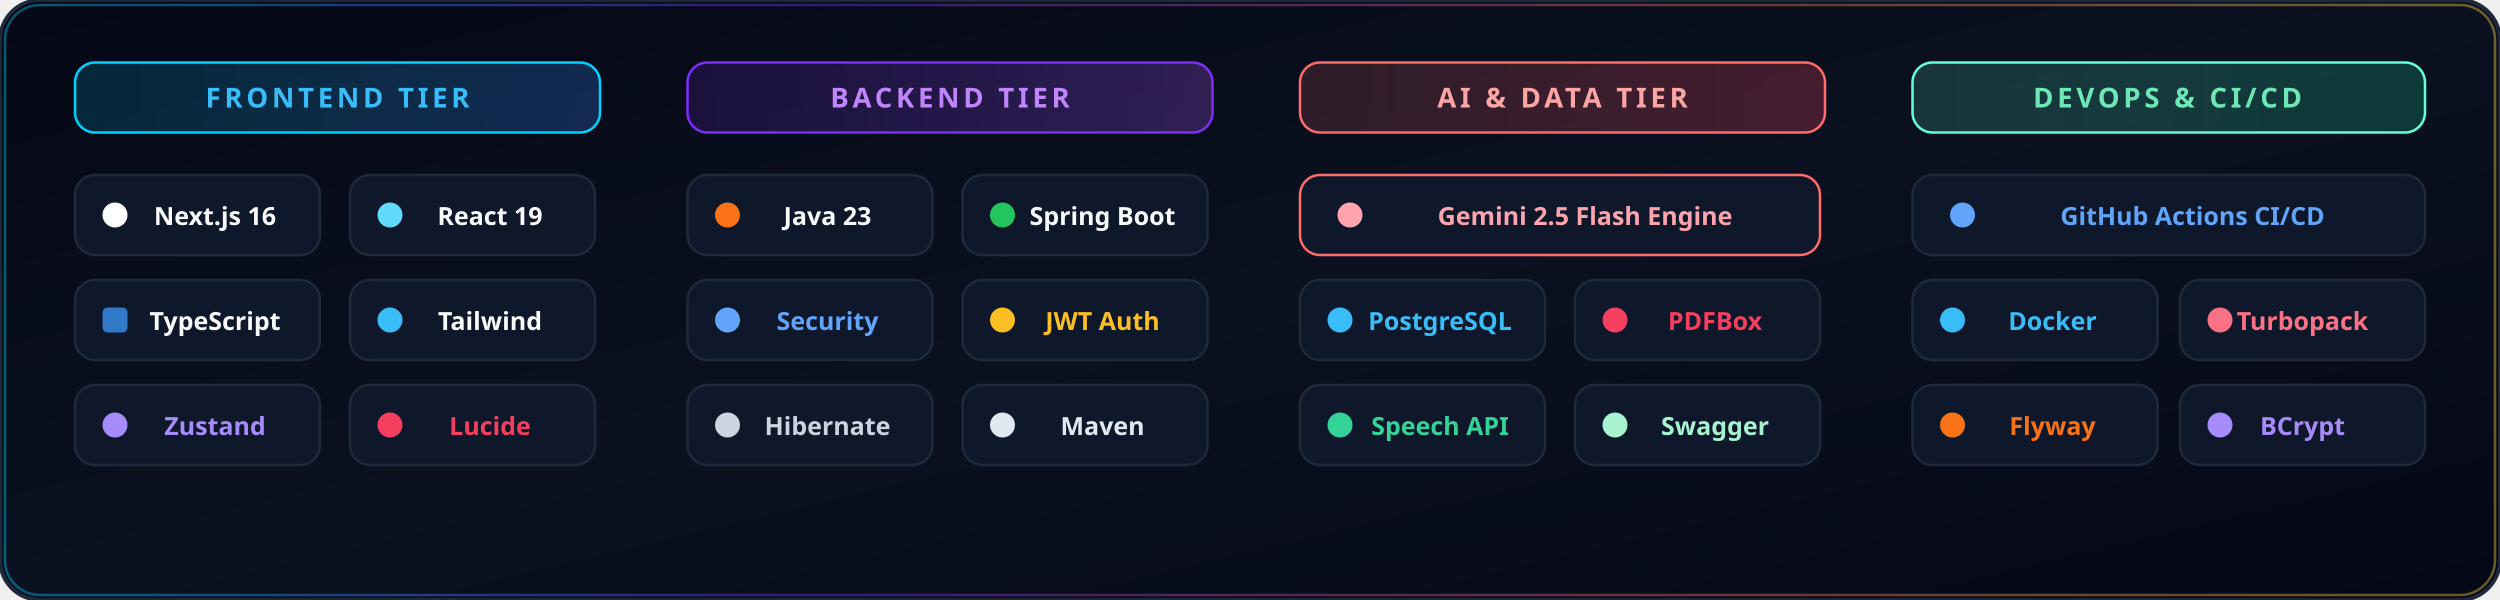
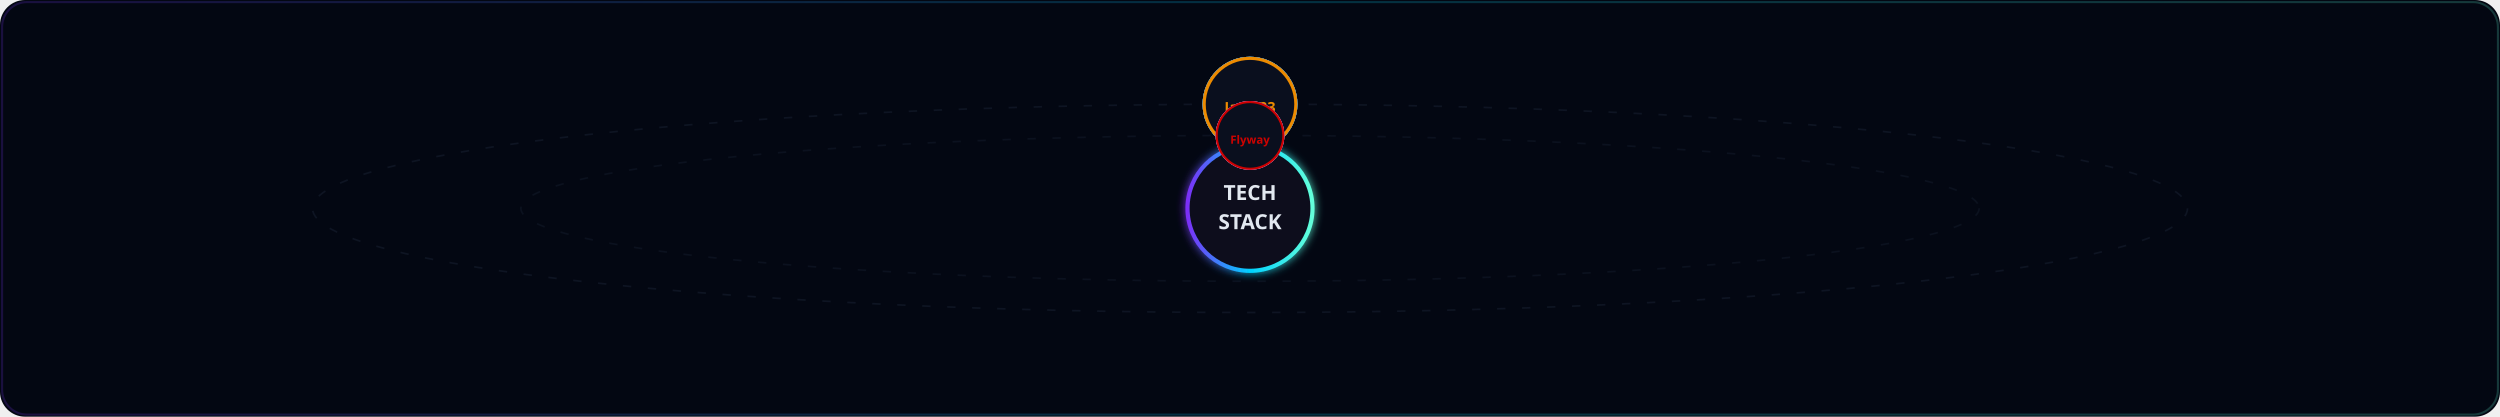
- <svg xmlns="http://www.w3.org/2000/svg" viewBox="0 0 1000 240" width="1000" height="240">
+ <svg xmlns="http://www.w3.org/2000/svg" viewBox="0 0 1200 200" width="1200" height="200">
  <defs>
-     <linearGradient id="cardBg" x1="0" y1="0" x2="1" y2="1">
-       <stop offset="0%" stop-color="#050816" />
-       <stop offset="50%" stop-color="#0b1120" />
-       <stop offset="100%" stop-color="#050816" />
+     <linearGradient id="tsGrad" x1="0" y1="0" x2="1" y2="0">
+       <stop offset="0%" stop-color="#7b2ff7">
+         <animate attributeName="stop-color" values="#7b2ff7;#00d2ff;#7b2ff7" dur="6s" repeatCount="indefinite" />
+       </stop>
+       <stop offset="50%" stop-color="#00d2ff">
+         <animate attributeName="stop-color" values="#00d2ff;#64ffda;#00d2ff" dur="6s" repeatCount="indefinite" />
+       </stop>
+       <stop offset="100%" stop-color="#64ffda">
+         <animate attributeName="stop-color" values="#64ffda;#7b2ff7;#64ffda" dur="6s" repeatCount="indefinite" />
+       </stop>
    </linearGradient>
-     <linearGradient id="borderGlow" x1="0" y1="0" x2="1" y2="0">
-       <stop offset="0%" stop-color="#00d2ff" />
-       <stop offset="33%" stop-color="#7b2ff7" />
-       <stop offset="66%" stop-color="#ff6b6b" />
-       <stop offset="100%" stop-color="#ffd93d" />
-     </linearGradient>
-     <linearGradient id="frontendGrad" x1="0" y1="0" x2="1" y2="0">
-       <stop offset="0%" stop-color="#00d2ff" stop-opacity="0.15" />
-       <stop offset="100%" stop-color="#3b82f6" stop-opacity="0.25" />
-     </linearGradient>
-     <linearGradient id="backendGrad" x1="0" y1="0" x2="1" y2="0">
-       <stop offset="0%" stop-color="#7b2ff7" stop-opacity="0.15" />
-       <stop offset="100%" stop-color="#a855f7" stop-opacity="0.25" />
-     </linearGradient>
-     <linearGradient id="aiGrad" x1="0" y1="0" x2="1" y2="0">
-       <stop offset="0%" stop-color="#ff6b6b" stop-opacity="0.15" />
-       <stop offset="100%" stop-color="#f43f5e" stop-opacity="0.25" />
-     </linearGradient>
-     <linearGradient id="devopsGrad" x1="0" y1="0" x2="1" y2="0">
-       <stop offset="0%" stop-color="#64ffda" stop-opacity="0.15" />
-       <stop offset="100%" stop-color="#10b981" stop-opacity="0.25" />
-     </linearGradient>
+     <filter id="techGlow">
+       <feGaussianBlur stdDeviation="2" result="blur" />
+       <feMerge>
+         <feMergeNode in="blur" />
+         <feMergeNode in="SourceGraphic" />
+       </feMerge>
+     </filter>
+     <filter id="techGlowStrong">
+       <feGaussianBlur stdDeviation="4" result="blur" />
+       <feMerge>
+         <feMergeNode in="blur" />
+         <feMergeNode in="blur" />
+         <feMergeNode in="SourceGraphic" />
+       </feMerge>
+     </filter>
+     <path id="orbit1" d="M 600,100 m -450,0 a 450,50 0 1,0 900,0 a 450,50 0 1,0 -900,0" fill="none" />
+     <path id="orbit2" d="M 600,100 m -350,0 a 350,35 0 1,0 700,0 a 350,35 0 1,0 -700,0" fill="none" />
  </defs>
-   <rect width="1000" height="240" fill="url(#cardBg)" rx="16" stroke="#1e293b" stroke-width="1.5" />
-   <rect x="2" y="2" width="996" height="236" fill="none" rx="14" stroke="url(#borderGlow)" stroke-width="1" opacity="0.4" />
-   <g transform="translate(30, 25)">
-     <rect x="0" y="0" width="210" height="28" rx="8" fill="url(#frontendGrad)" stroke="#00d2ff" stroke-width="1" />
-     <text x="105" y="18" text-anchor="middle" font-family="sans-serif" font-size="11" font-weight="bold" fill="#38bdf8" letter-spacing="1.5">FRONTEND TIER</text>
-     <g transform="translate(0, 45)">
-       <rect x="0" y="0" width="98" height="32" rx="8" fill="#0f172a" stroke="#1e293b" stroke-width="1" />
-       <circle cx="16" cy="16" r="5" fill="#ffffff" />
-       <text x="56" y="20" text-anchor="middle" font-family="sans-serif" font-size="10" font-weight="bold" fill="#f8fafc">Next.js 16</text>
-       <rect x="110" y="0" width="98" height="32" rx="8" fill="#0f172a" stroke="#1e293b" stroke-width="1" />
-       <circle cx="126" cy="16" r="5" fill="#61dafb" />
-       <text x="166" y="20" text-anchor="middle" font-family="sans-serif" font-size="10" font-weight="bold" fill="#f8fafc">React 19</text>
-       <rect x="0" y="42" width="98" height="32" rx="8" fill="#0f172a" stroke="#1e293b" stroke-width="1" />
-       <rect x="11" y="53" width="10" height="10" rx="2" fill="#3178c6" />
-       <text x="56" y="62" text-anchor="middle" font-family="sans-serif" font-size="10" font-weight="bold" fill="#f8fafc">TypeScript</text>
-       <rect x="110" y="42" width="98" height="32" rx="8" fill="#0f172a" stroke="#1e293b" stroke-width="1" />
-       <circle cx="126" cy="58" r="5" fill="#38bdf8" />
-       <text x="166" y="62" text-anchor="middle" font-family="sans-serif" font-size="10" font-weight="bold" fill="#f8fafc">Tailwind</text>
-       <rect x="0" y="84" width="98" height="32" rx="8" fill="#0f172a" stroke="#1e293b" stroke-width="1" />
-       <circle cx="16" cy="100" r="5" fill="#a78bfa" />
-       <text x="56" y="104" text-anchor="middle" font-family="sans-serif" font-size="10" font-weight="bold" fill="#a78bfa">Zustand</text>
-       <rect x="110" y="84" width="98" height="32" rx="8" fill="#0f172a" stroke="#1e293b" stroke-width="1" />
-       <circle cx="126" cy="100" r="5" fill="#f43f5e" />
-       <text x="166" y="104" text-anchor="middle" font-family="sans-serif" font-size="10" font-weight="bold" fill="#f43f5e">Lucide</text>
+   <rect width="1200" height="200" fill="#030712" rx="12" />
+   <ellipse cx="600" cy="100" rx="450" ry="50" fill="none" stroke="#1e293b" stroke-width="0.8" stroke-dasharray="4 8" opacity="0.4">
+     <animate attributeName="stroke-dashoffset" values="0;-24" dur="3s" repeatCount="indefinite" />
+   </ellipse>
+   <ellipse cx="600" cy="100" rx="350" ry="35" fill="none" stroke="#1e293b" stroke-width="0.8" stroke-dasharray="4 8" opacity="0.3">
+     <animate attributeName="stroke-dashoffset" values="0;24" dur="4s" repeatCount="indefinite" />
+   </ellipse>
+   <circle cx="600" cy="100" r="30" fill="#0a0f1e" stroke="url(#tsGrad)" stroke-width="2" filter="url(#techGlow)">
+     <animate attributeName="r" values="28;32;28" dur="3s" repeatCount="indefinite" />
+   </circle>
+   <text x="600" y="96" text-anchor="middle" font-family="'Segoe UI', sans-serif" font-size="10" fill="#e2e8f0" font-weight="800">TECH</text>
+   <text x="600" y="110" text-anchor="middle" font-family="'Segoe UI', sans-serif" font-size="10" fill="#e2e8f0" font-weight="800">STACK</text>
+   <g>
+     <animateTransform attributeName="transform" type="rotate" from="0 600 100" to="360 600 100" dur="30s" repeatCount="indefinite" />
+     <g transform="translate(600, 50)">
+       <circle r="22" fill="#0a0f1e" stroke="#000" stroke-width="1.5" />
+       <text y="4" text-anchor="middle" font-family="'Segoe UI', sans-serif" font-size="8" fill="#fff" font-weight="bold">Next.js</text>
    </g>
  </g>
-   <g transform="translate(275, 25)">
-     <rect x="0" y="0" width="210" height="28" rx="8" fill="url(#backendGrad)" stroke="#7b2ff7" stroke-width="1" />
-     <text x="105" y="18" text-anchor="middle" font-family="sans-serif" font-size="11" font-weight="bold" fill="#c084fc" letter-spacing="1.5">BACKEND TIER</text>
-     <g transform="translate(0, 45)">
-       <rect x="0" y="0" width="98" height="32" rx="8" fill="#0f172a" stroke="#1e293b" stroke-width="1" />
-       <circle cx="16" cy="16" r="5" fill="#f97316" />
-       <text x="56" y="20" text-anchor="middle" font-family="sans-serif" font-size="10" font-weight="bold" fill="#f8fafc">Java 23</text>
-       <rect x="110" y="0" width="98" height="32" rx="8" fill="#0f172a" stroke="#1e293b" stroke-width="1" />
-       <circle cx="126" cy="16" r="5" fill="#22c55e" />
-       <text x="166" y="20" text-anchor="middle" font-family="sans-serif" font-size="10" font-weight="bold" fill="#f8fafc">Spring Boot</text>
-       <rect x="0" y="42" width="98" height="32" rx="8" fill="#0f172a" stroke="#1e293b" stroke-width="1" />
-       <circle cx="16" cy="58" r="5" fill="#60a5fa" />
-       <text x="56" y="62" text-anchor="middle" font-family="sans-serif" font-size="10" font-weight="bold" fill="#60a5fa">Security</text>
-       <rect x="110" y="42" width="98" height="32" rx="8" fill="#0f172a" stroke="#1e293b" stroke-width="1" />
-       <circle cx="126" cy="58" r="5" fill="#fbbf24" />
-       <text x="166" y="62" text-anchor="middle" font-family="sans-serif" font-size="10" font-weight="bold" fill="#fbbf24">JWT Auth</text>
-       <rect x="0" y="84" width="98" height="32" rx="8" fill="#0f172a" stroke="#1e293b" stroke-width="1" />
-       <circle cx="16" cy="100" r="5" fill="#cbd5e1" />
-       <text x="56" y="104" text-anchor="middle" font-family="sans-serif" font-size="10" font-weight="bold" fill="#cbd5e1">Hibernate</text>
-       <rect x="110" y="84" width="98" height="32" rx="8" fill="#0f172a" stroke="#1e293b" stroke-width="1" />
-       <circle cx="126" cy="100" r="5" fill="#e2e8f0" />
-       <text x="166" y="104" text-anchor="middle" font-family="sans-serif" font-size="10" font-weight="bold" fill="#e2e8f0">Maven</text>
+   <g>
+     <animateTransform attributeName="transform" type="rotate" from="51 600 100" to="411 600 100" dur="30s" repeatCount="indefinite" />
+     <g transform="translate(600, 50)">
+       <circle r="22" fill="#0a0f1e" stroke="#6db33f" stroke-width="1.5" />
+       <text y="4" text-anchor="middle" font-family="'Segoe UI', sans-serif" font-size="7" fill="#6db33f" font-weight="bold">Spring</text>
    </g>
  </g>
-   <g transform="translate(520, 25)">
-     <rect x="0" y="0" width="210" height="28" rx="8" fill="url(#aiGrad)" stroke="#ff6b6b" stroke-width="1" />
-     <text x="105" y="18" text-anchor="middle" font-family="sans-serif" font-size="11" font-weight="bold" fill="#fca5a5" letter-spacing="1.5">AI &amp; DATA TIER</text>
-     <g transform="translate(0, 45)">
-       <rect x="0" y="0" width="208" height="32" rx="8" fill="#0f172a" stroke="#ff6b6b" stroke-width="1" />
-       <circle cx="20" cy="16" r="5" fill="#fda4af" />
-       <text x="114" y="20" text-anchor="middle" font-family="sans-serif" font-size="10" font-weight="bold" fill="#fda4af">Gemini 2.5 Flash Engine</text>
-       <rect x="0" y="42" width="98" height="32" rx="8" fill="#0f172a" stroke="#1e293b" stroke-width="1" />
-       <circle cx="16" cy="58" r="5" fill="#38bdf8" />
-       <text x="56" y="62" text-anchor="middle" font-family="sans-serif" font-size="10" font-weight="bold" fill="#38bdf8">PostgreSQL</text>
-       <rect x="110" y="42" width="98" height="32" rx="8" fill="#0f172a" stroke="#1e293b" stroke-width="1" />
-       <circle cx="126" cy="58" r="5" fill="#f43f5e" />
-       <text x="166" y="62" text-anchor="middle" font-family="sans-serif" font-size="10" font-weight="bold" fill="#f43f5e">PDFBox</text>
-       <rect x="0" y="84" width="98" height="32" rx="8" fill="#0f172a" stroke="#1e293b" stroke-width="1" />
-       <circle cx="16" cy="100" r="5" fill="#34d399" />
-       <text x="56" y="104" text-anchor="middle" font-family="sans-serif" font-size="10" font-weight="bold" fill="#34d399">Speech API</text>
-       <rect x="110" y="84" width="98" height="32" rx="8" fill="#0f172a" stroke="#1e293b" stroke-width="1" />
-       <circle cx="126" cy="100" r="5" fill="#a7f3d0" />
-       <text x="166" y="104" text-anchor="middle" font-family="sans-serif" font-size="10" font-weight="bold" fill="#a7f3d0">Swagger</text>
+   <g>
+     <animateTransform attributeName="transform" type="rotate" from="102 600 100" to="462 600 100" dur="30s" repeatCount="indefinite" />
+     <g transform="translate(600, 50)">
+       <circle r="22" fill="#0a0f1e" stroke="#4169E1" stroke-width="1.5" />
+       <text y="4" text-anchor="middle" font-family="'Segoe UI', sans-serif" font-size="6" fill="#4169E1" font-weight="bold">Postgres</text>
    </g>
  </g>
-   <g transform="translate(765, 25)">
-     <rect x="0" y="0" width="205" height="28" rx="8" fill="url(#devopsGrad)" stroke="#64ffda" stroke-width="1" />
-     <text x="102" y="18" text-anchor="middle" font-family="sans-serif" font-size="11" font-weight="bold" fill="#6ee7b7" letter-spacing="1.5">DEVOPS &amp; CI/CD</text>
-     <g transform="translate(0, 45)">
-       <rect x="0" y="0" width="205" height="32" rx="8" fill="#0f172a" stroke="#1e293b" stroke-width="1" />
-       <circle cx="20" cy="16" r="5" fill="#60a5fa" />
-       <text x="112" y="20" text-anchor="middle" font-family="sans-serif" font-size="10" font-weight="bold" fill="#60a5fa">GitHub Actions CI/CD</text>
-       <rect x="0" y="42" width="98" height="32" rx="8" fill="#0f172a" stroke="#1e293b" stroke-width="1" />
-       <circle cx="16" cy="58" r="5" fill="#38bdf8" />
-       <text x="56" y="62" text-anchor="middle" font-family="sans-serif" font-size="10" font-weight="bold" fill="#38bdf8">Docker</text>
-       <rect x="107" y="42" width="98" height="32" rx="8" fill="#0f172a" stroke="#1e293b" stroke-width="1" />
-       <circle cx="123" cy="58" r="5" fill="#fb7185" />
-       <text x="156" y="62" text-anchor="middle" font-family="sans-serif" font-size="10" font-weight="bold" fill="#fb7185">Turbopack</text>
-       <rect x="0" y="84" width="98" height="32" rx="8" fill="#0f172a" stroke="#1e293b" stroke-width="1" />
-       <circle cx="16" cy="100" r="5" fill="#f97316" />
-       <text x="56" y="104" text-anchor="middle" font-family="sans-serif" font-size="10" font-weight="bold" fill="#f97316">Flyway</text>
-       <rect x="107" y="84" width="98" height="32" rx="8" fill="#0f172a" stroke="#1e293b" stroke-width="1" />
-       <circle cx="123" cy="100" r="5" fill="#a78bfa" />
-       <text x="156" y="104" text-anchor="middle" font-family="sans-serif" font-size="10" font-weight="bold" fill="#a78bfa">BCrypt</text>
+   <g>
+     <animateTransform attributeName="transform" type="rotate" from="154 600 100" to="514 600 100" dur="30s" repeatCount="indefinite" />
+     <g transform="translate(600, 50)">
+       <circle r="22" fill="#0a0f1e" stroke="#4285F4" stroke-width="1.5" />
+       <text y="4" text-anchor="middle" font-family="'Segoe UI', sans-serif" font-size="7" fill="#4285F4" font-weight="bold">Gemini</text>
    </g>
  </g>
+   <g>
+     <animateTransform attributeName="transform" type="rotate" from="205 600 100" to="565 600 100" dur="30s" repeatCount="indefinite" />
+     <g transform="translate(600, 50)">
+       <circle r="22" fill="#0a0f1e" stroke="#61DAFB" stroke-width="1.5" />
+       <text y="4" text-anchor="middle" font-family="'Segoe UI', sans-serif" font-size="8" fill="#61DAFB" font-weight="bold">React</text>
+     </g>
+   </g>
+   <g>
+     <animateTransform attributeName="transform" type="rotate" from="257 600 100" to="617 600 100" dur="30s" repeatCount="indefinite" />
+     <g transform="translate(600, 50)">
+       <circle r="22" fill="#0a0f1e" stroke="#3178C6" stroke-width="1.5" />
+       <text y="4" text-anchor="middle" font-family="'Segoe UI', sans-serif" font-size="9" fill="#3178C6" font-weight="bold">TS</text>
+     </g>
+   </g>
+   <g>
+     <animateTransform attributeName="transform" type="rotate" from="308 600 100" to="668 600 100" dur="30s" repeatCount="indefinite" />
+     <g transform="translate(600, 50)">
+       <circle r="22" fill="#0a0f1e" stroke="#ED8B00" stroke-width="1.5" />
+       <text y="4" text-anchor="middle" font-family="'Segoe UI', sans-serif" font-size="7" fill="#ED8B00" font-weight="bold">Java 23</text>
+     </g>
+   </g>
+   <g>
+     <animateTransform attributeName="transform" type="rotate" from="0 600 100" to="-360 600 100" dur="25s" repeatCount="indefinite" />
+     <g transform="translate(600, 65)">
+       <circle r="16" fill="#0a0f1e" stroke="#2496ED" stroke-width="1" />
+       <text y="4" text-anchor="middle" font-family="'Segoe UI', sans-serif" font-size="6" fill="#2496ED" font-weight="bold">Docker</text>
+     </g>
+   </g>
+   <g>
+     <animateTransform attributeName="transform" type="rotate" from="72 600 100" to="-288 600 100" dur="25s" repeatCount="indefinite" />
+     <g transform="translate(600, 65)">
+       <circle r="16" fill="#0a0f1e" stroke="#06B6D4" stroke-width="1" />
+       <text y="4" text-anchor="middle" font-family="'Segoe UI', sans-serif" font-size="5.5" fill="#06B6D4" font-weight="bold">Tailwind</text>
+     </g>
+   </g>
+   <g>
+     <animateTransform attributeName="transform" type="rotate" from="144 600 100" to="-216 600 100" dur="25s" repeatCount="indefinite" />
+     <g transform="translate(600, 65)">
+       <circle r="16" fill="#0a0f1e" stroke="#F59E0B" stroke-width="1" />
+       <text y="4" text-anchor="middle" font-family="'Segoe UI', sans-serif" font-size="5.5" fill="#F59E0B" font-weight="bold">Zustand</text>
+     </g>
+   </g>
+   <g>
+     <animateTransform attributeName="transform" type="rotate" from="216 600 100" to="-144 600 100" dur="25s" repeatCount="indefinite" />
+     <g transform="translate(600, 65)">
+       <circle r="16" fill="#0a0f1e" stroke="#D63AFF" stroke-width="1" />
+       <text y="4" text-anchor="middle" font-family="'Segoe UI', sans-serif" font-size="7" fill="#D63AFF" font-weight="bold">JWT</text>
+     </g>
+   </g>
+   <g>
+     <animateTransform attributeName="transform" type="rotate" from="288 600 100" to="-72 600 100" dur="25s" repeatCount="indefinite" />
+     <g transform="translate(600, 65)">
+       <circle r="16" fill="#0a0f1e" stroke="#CC0200" stroke-width="1" />
+       <text y="4" text-anchor="middle" font-family="'Segoe UI', sans-serif" font-size="5.5" fill="#CC0200" font-weight="bold">Flyway</text>
+     </g>
+   </g>
+   <rect x="1" y="1" width="1198" height="198" fill="none" rx="12" stroke="url(#tsGrad)" stroke-width="1" opacity="0.2" />
</svg>
